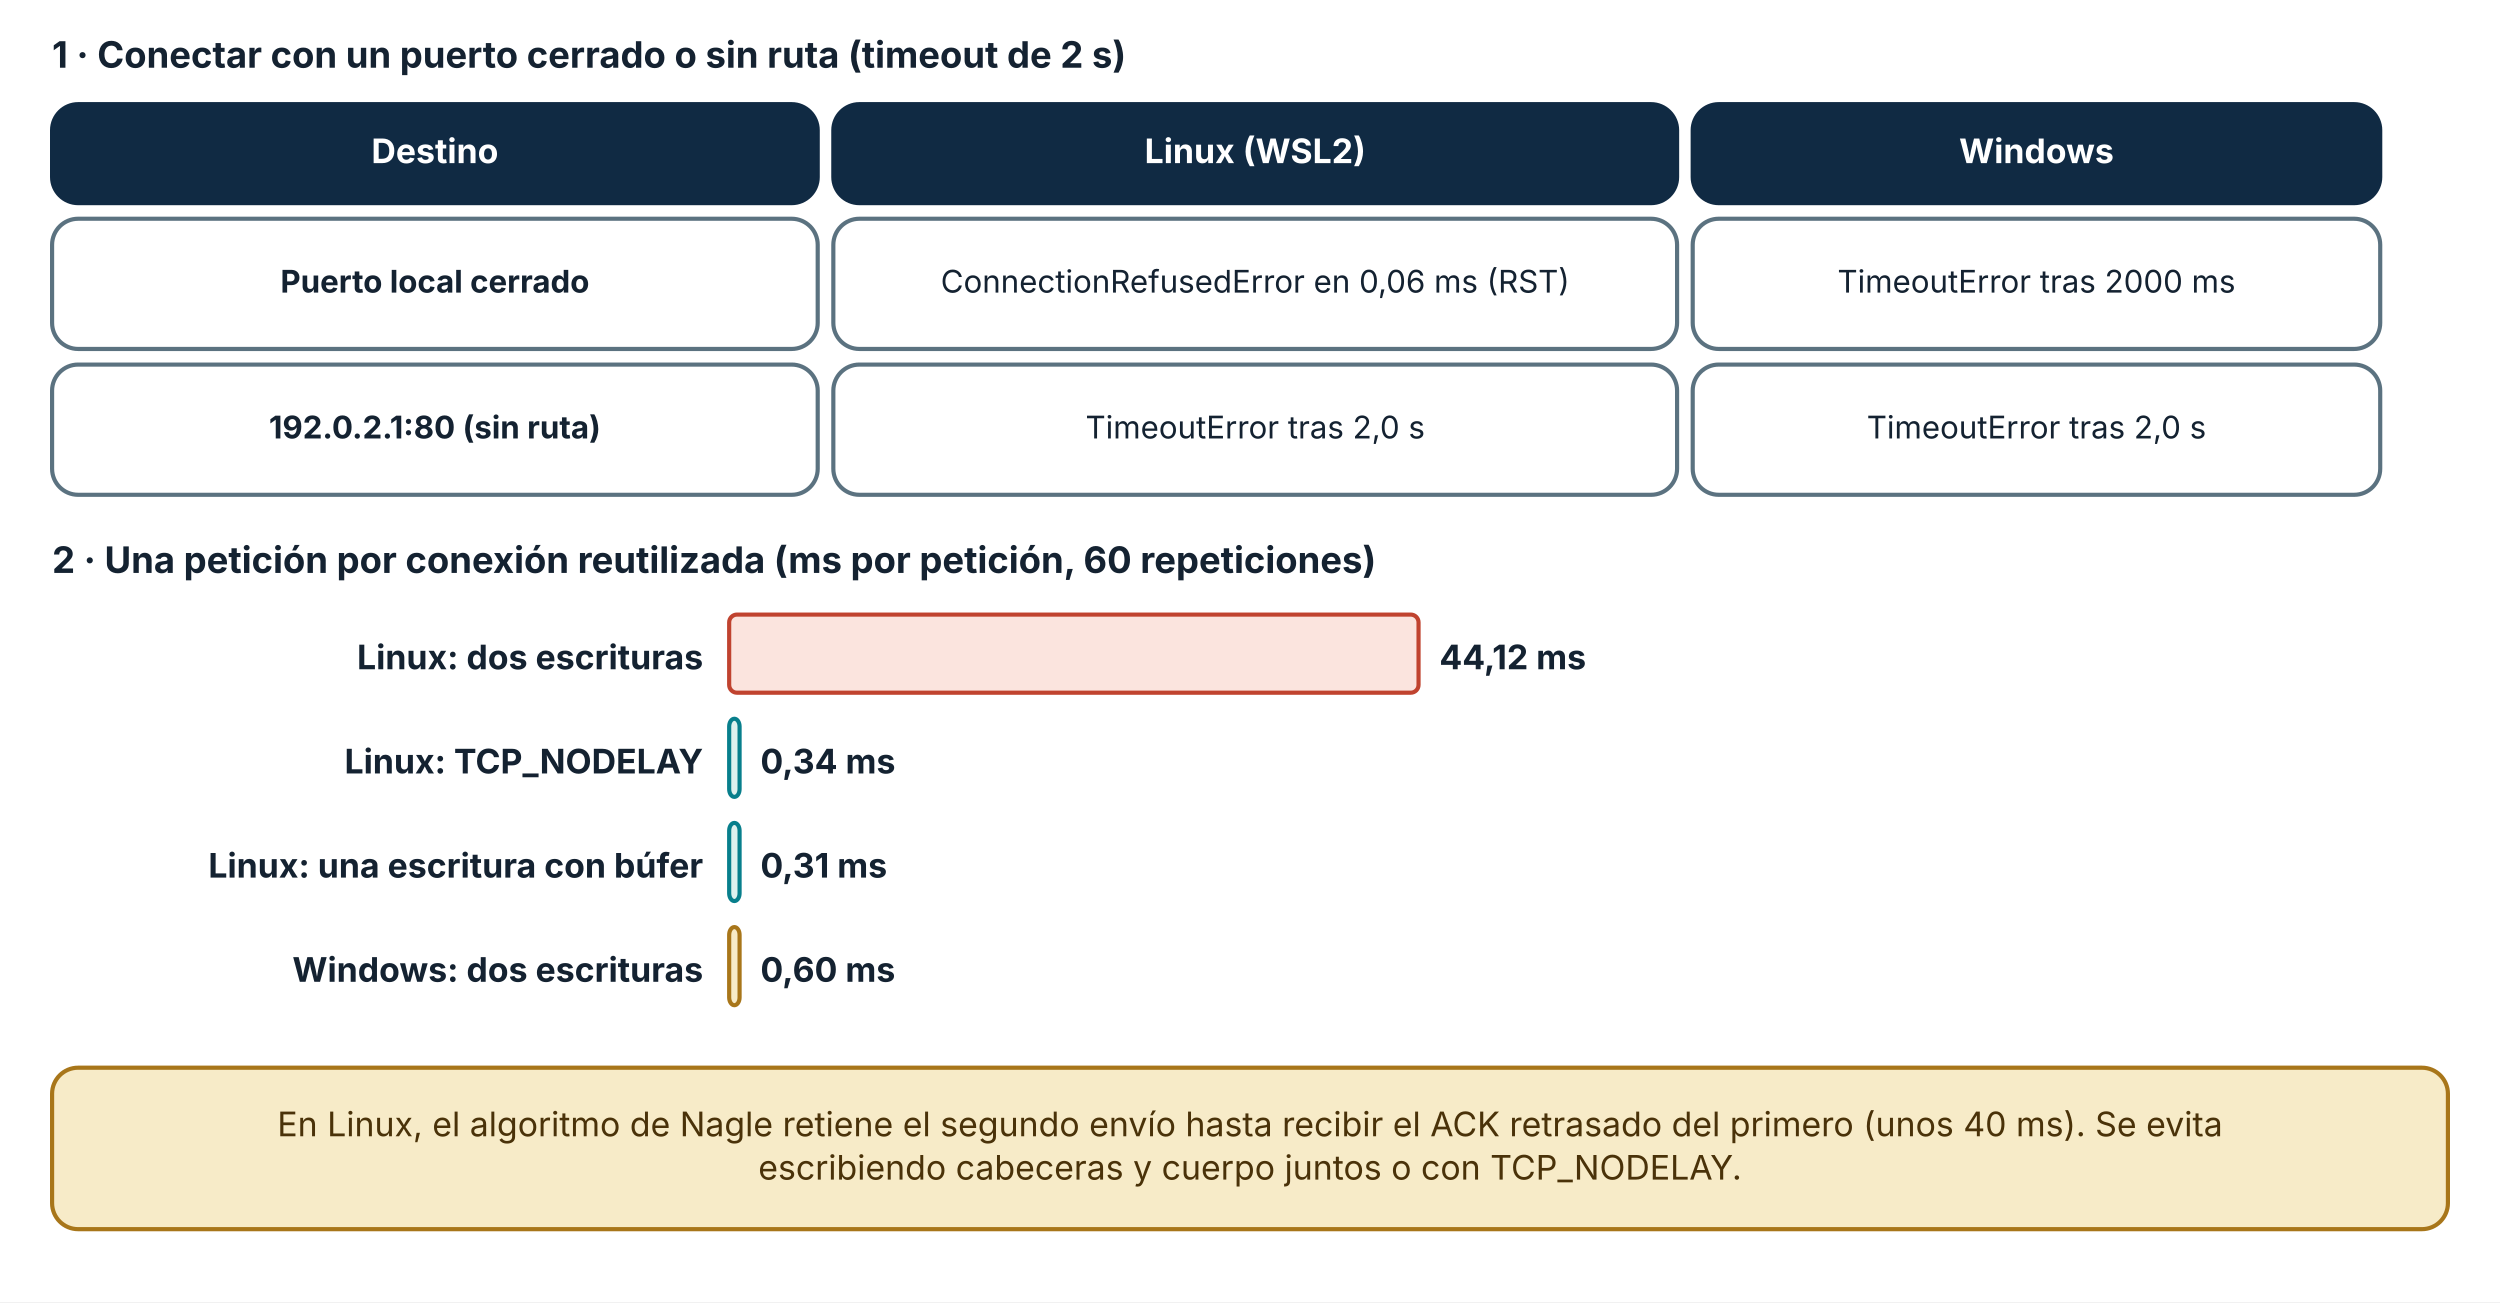
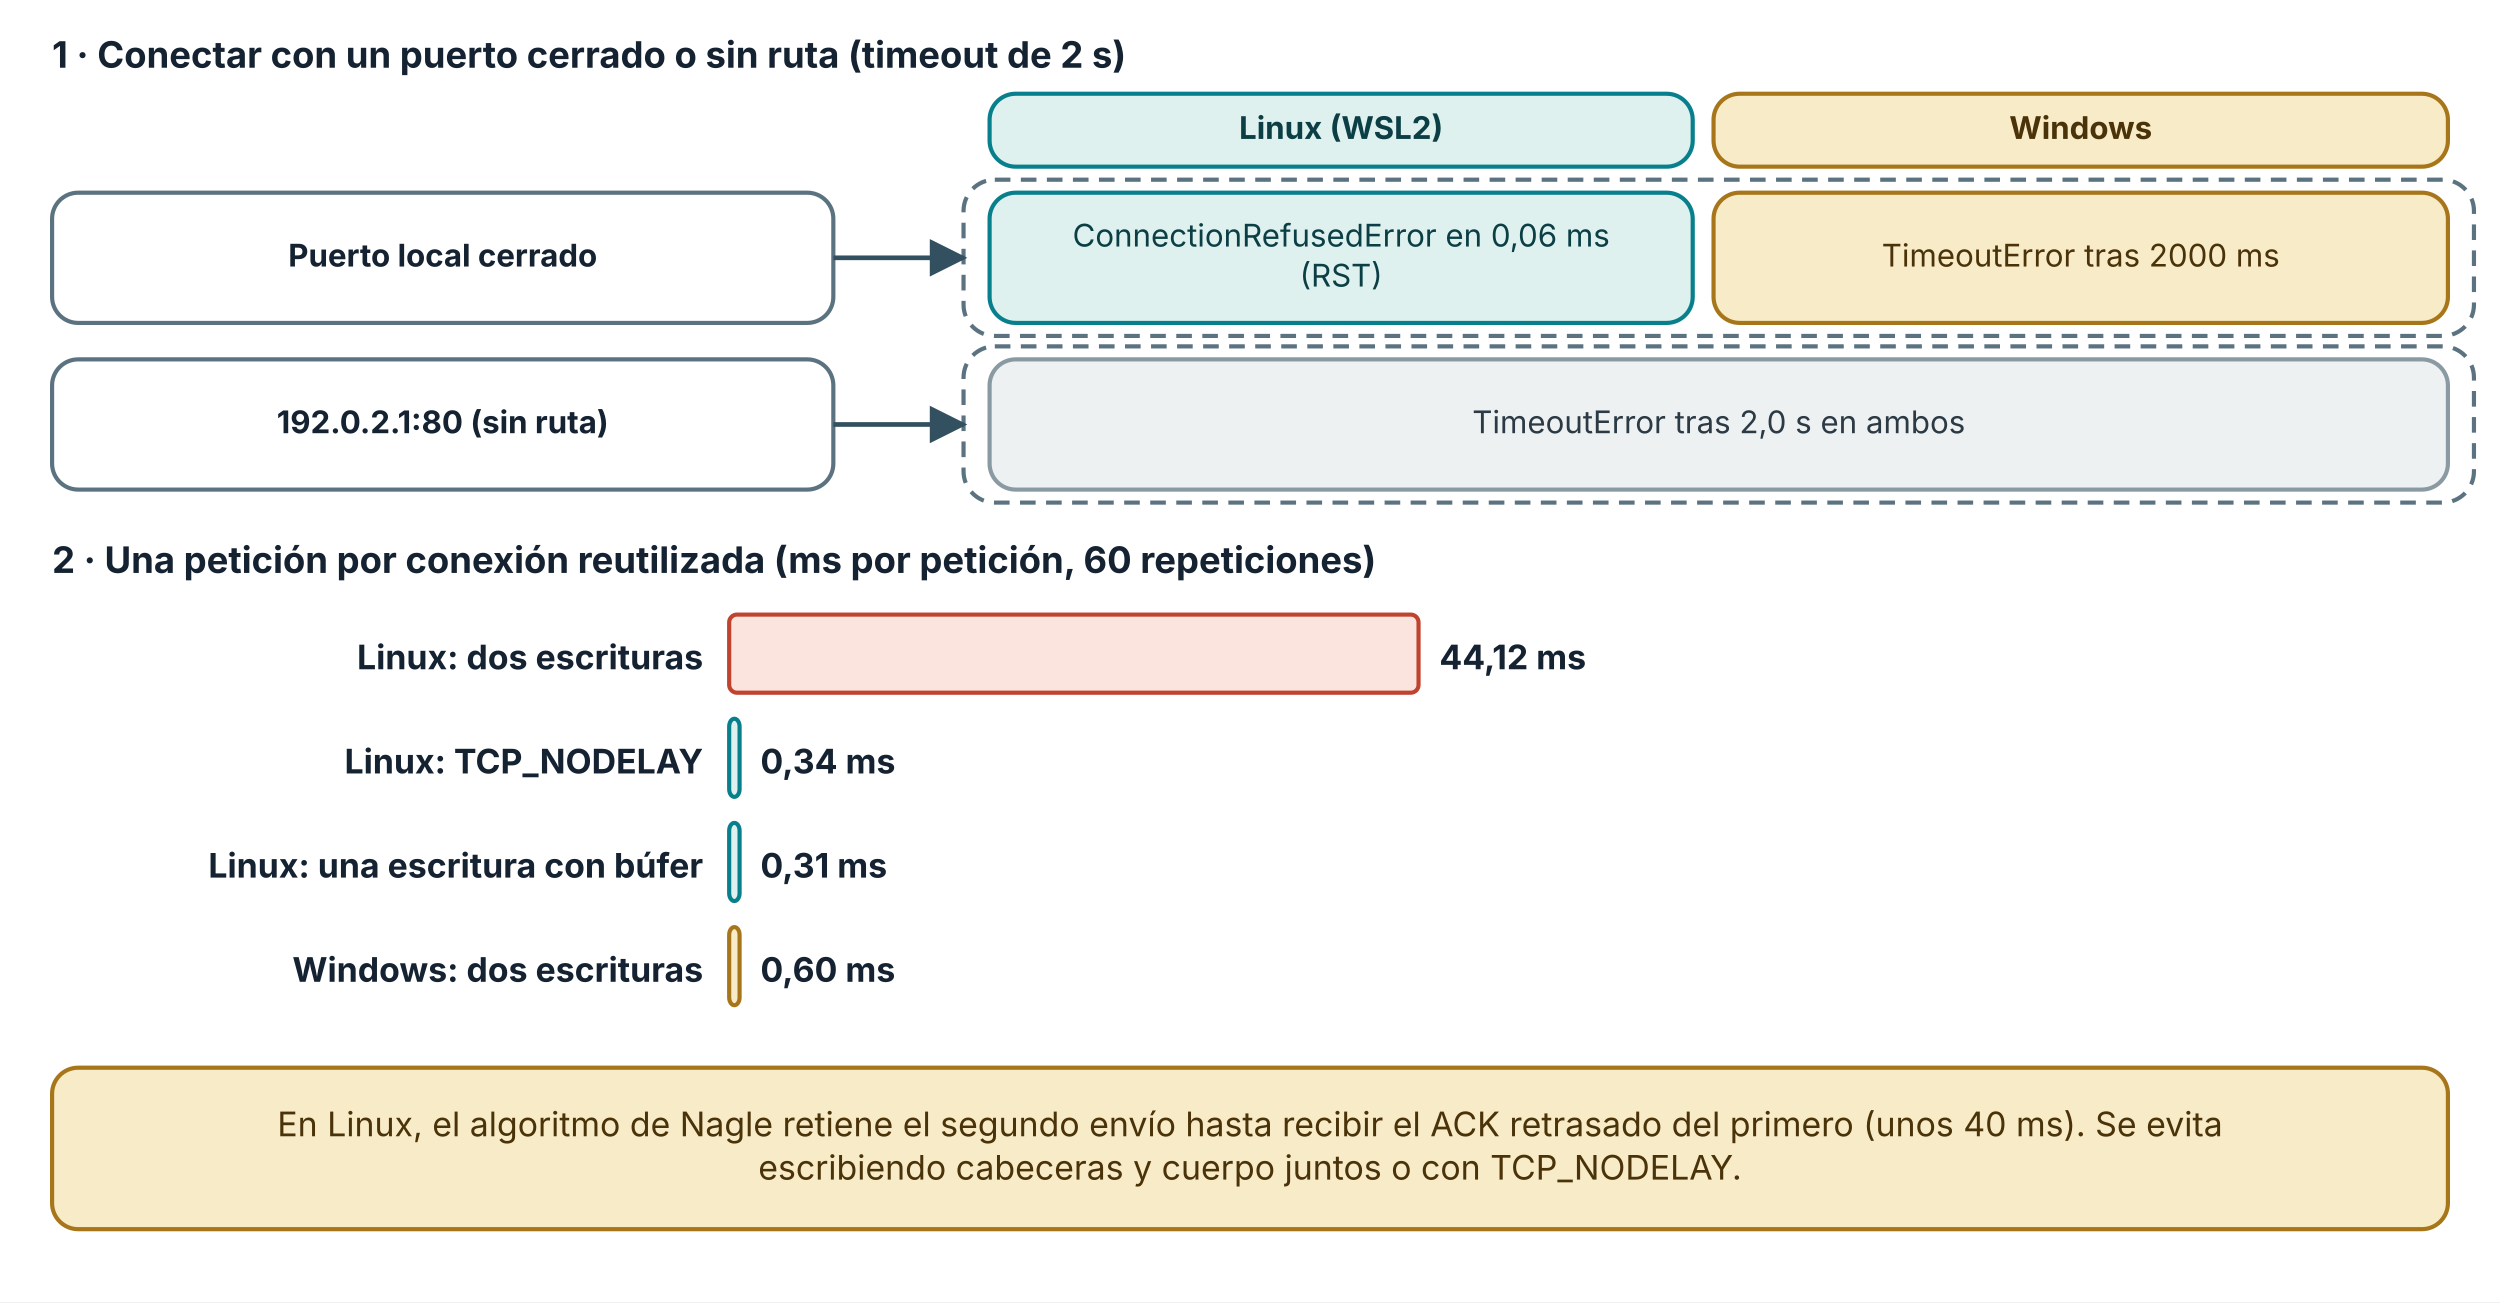
<svg xmlns="http://www.w3.org/2000/svg" viewBox="0 0 960 500" width="960" height="500" role="img" aria-labelledby="t d" font-family="Inter, 'Segoe UI', system-ui, -apple-system, sans-serif">
  <defs>
    <marker id="arrow" viewBox="0 0 10 10" refX="9" refY="5" markerWidth="8" markerHeight="8" orient="auto-start-reverse">
      <path d="M0,0 L10,5 L0,10 z" fill="#32505f" />
    </marker>
    <marker id="arrow-coral" viewBox="0 0 10 10" refX="9" refY="5" markerWidth="8" markerHeight="8" orient="auto-start-reverse">
      <path d="M0,0 L10,5 L0,10 z" fill="#c0432f" />
    </marker>
  </defs>
  <rect width="960" height="500" fill="#ffffff" />
  <text x="20" y="26" font-size="14" text-anchor="start" font-weight="700" fill="#142231">
    <tspan x="20" dy="0">1 · Conectar con un puerto cerrado o sin ruta (timeout de 2 s)</tspan>
  </text>
-   <rect x="20" y="40" width="294" height="38" rx="10" fill="#102a43" stroke="#102a43" stroke-width="1.6" />
-   <text x="167" y="62.64" font-size="13" text-anchor="middle" font-weight="700" fill="#ffffff">
-     <tspan x="167" dy="0">Destino</tspan>
+   <rect x="380" y="36" width="270" height="28" rx="10" fill="#dff1ee" stroke="#087f8c" stroke-width="1.6" />
+   <text x="515" y="53.36" font-size="12" text-anchor="middle" font-weight="700" fill="#0b3f45">
+     <tspan x="515" dy="0">Linux (WSL2)</tspan>
  </text>
-   <rect x="320" y="40" width="324" height="38" rx="10" fill="#102a43" stroke="#102a43" stroke-width="1.6" />
-   <text x="482" y="62.64" font-size="13" text-anchor="middle" font-weight="700" fill="#ffffff">
-     <tspan x="482" dy="0">Linux (WSL2)</tspan>
+   <rect x="658" y="36" width="282" height="28" rx="10" fill="#f7ebc8" stroke="#a8761a" stroke-width="1.6" />
+   <text x="799" y="53.36" font-size="12" text-anchor="middle" font-weight="700" fill="#4a3209">
+     <tspan x="799" dy="0">Windows</tspan>
  </text>
-   <rect x="650" y="40" width="264" height="38" rx="10" fill="#102a43" stroke="#102a43" stroke-width="1.6" />
-   <text x="782" y="62.64" font-size="13" text-anchor="middle" font-weight="700" fill="#ffffff">
-     <tspan x="782" dy="0">Windows</tspan>
+   <rect x="20" y="74" width="300" height="50" rx="10" fill="#ffffff" stroke="#5b7280" stroke-width="1.6" />
+   <text x="170" y="102.36" font-size="12" text-anchor="middle" font-weight="700" fill="#142231">
+     <tspan x="170" dy="0">Puerto local cerrado</tspan>
  </text>
-   <rect x="20" y="84" width="294" height="50" rx="10" fill="#ffffff" stroke="#5b7280" stroke-width="1.6" />
-   <text x="167" y="112.36" font-size="12" text-anchor="middle" font-weight="700" fill="#142231">
-     <tspan x="167" dy="0">Puerto local cerrado</tspan>
+   <rect x="370" y="69" width="580" height="60" rx="12" fill="#ffffff" stroke="#5b7280" stroke-width="1.6" stroke-dasharray="6 4" />
+   <polyline points="320,99 370,99" fill="none" stroke="#32505f" stroke-width="1.8" marker-end="url(#arrow)" />
+   <rect x="380" y="74" width="270" height="50" rx="10" fill="#dff1ee" stroke="#087f8c" stroke-width="1.6" />
+   <text x="515" y="94.68" font-size="12" text-anchor="middle" font-weight="400" fill="#0b3f45">
+     <tspan x="515" dy="0">ConnectionRefusedError en 0,06 ms</tspan>
  </text>
-   <rect x="320" y="84" width="324" height="50" rx="10" fill="#ffffff" stroke="#5b7280" stroke-width="1.6" />
-   <text x="482" y="112.36" font-size="12" text-anchor="middle" font-weight="400" fill="#142231">
-     <tspan x="482" dy="0">ConnectionRefusedError en 0,06 ms (RST)</tspan>
+   <text x="515" y="110.04" font-size="12" text-anchor="middle" font-weight="400" fill="#0b3f45">
+     <tspan x="515" dy="0">(RST)</tspan>
  </text>
-   <rect x="650" y="84" width="264" height="50" rx="10" fill="#ffffff" stroke="#5b7280" stroke-width="1.6" />
-   <text x="782" y="112.36" font-size="12" text-anchor="middle" font-weight="400" fill="#142231">
-     <tspan x="782" dy="0">TimeoutError tras 2000 ms</tspan>
+   <rect x="658" y="74" width="282" height="50" rx="10" fill="#f7ebc8" stroke="#a8761a" stroke-width="1.6" />
+   <text x="799" y="102.36" font-size="12" text-anchor="middle" font-weight="400" fill="#4a3209">
+     <tspan x="799" dy="0">TimeoutError tras 2000 ms</tspan>
  </text>
-   <rect x="20" y="140" width="294" height="50" rx="10" fill="#ffffff" stroke="#5b7280" stroke-width="1.6" />
-   <text x="167" y="168.36" font-size="12" text-anchor="middle" font-weight="700" fill="#142231">
-     <tspan x="167" dy="0">192.0.2.1:80 (sin ruta)</tspan>
+   <rect x="20" y="138" width="300" height="50" rx="10" fill="#ffffff" stroke="#5b7280" stroke-width="1.6" />
+   <text x="170" y="166.36" font-size="12" text-anchor="middle" font-weight="700" fill="#142231">
+     <tspan x="170" dy="0">192.0.2.1:80 (sin ruta)</tspan>
  </text>
-   <rect x="320" y="140" width="324" height="50" rx="10" fill="#ffffff" stroke="#5b7280" stroke-width="1.6" />
-   <text x="482" y="168.36" font-size="12" text-anchor="middle" font-weight="400" fill="#142231">
-     <tspan x="482" dy="0">TimeoutError tras 2,0 s</tspan>
-   </text>
-   <rect x="650" y="140" width="264" height="50" rx="10" fill="#ffffff" stroke="#5b7280" stroke-width="1.6" />
-   <text x="782" y="168.36" font-size="12" text-anchor="middle" font-weight="400" fill="#142231">
-     <tspan x="782" dy="0">TimeoutError tras 2,0 s</tspan>
+   <rect x="370" y="133" width="580" height="60" rx="12" fill="#ffffff" stroke="#5b7280" stroke-width="1.6" stroke-dasharray="6 4" />
+   <polyline points="320,163 370,163" fill="none" stroke="#32505f" stroke-width="1.8" marker-end="url(#arrow)" />
+   <rect x="380" y="138" width="560" height="50" rx="10" fill="#eef1f2" stroke="#8a9aa3" stroke-width="1.6" />
+   <text x="660" y="166.36" font-size="12" text-anchor="middle" font-weight="400" fill="#2b3a44">
+     <tspan x="660" dy="0">TimeoutError tras 2,0 s en ambos</tspan>
  </text>
  <text x="20" y="220" font-size="14" text-anchor="start" font-weight="700" fill="#142231">
    <tspan x="20" dy="0">2 · Una petición por conexión reutilizada (ms por petición, 60 repeticiones)</tspan>
  </text>
  <text x="270" y="257" font-size="13" text-anchor="end" font-weight="700" fill="#142231">
    <tspan x="270" dy="0">Linux: dos escrituras</tspan>
  </text>
  <rect x="280" y="236" width="264.72" height="30" rx="3" fill="#fbe4de" stroke="#c0432f" stroke-width="1.6" />
  <text x="552.72" y="257" font-size="13" text-anchor="start" font-weight="700" fill="#142231">
    <tspan x="552.72" dy="0">44,12 ms</tspan>
  </text>
  <text x="270" y="297" font-size="13" text-anchor="end" font-weight="700" fill="#142231">
    <tspan x="270" dy="0">Linux: TCP_NODELAY</tspan>
  </text>
  <rect x="280" y="276" width="4" height="30" rx="3" fill="#dff1ee" stroke="#087f8c" stroke-width="1.6" />
  <text x="292" y="297" font-size="13" text-anchor="start" font-weight="700" fill="#142231">
    <tspan x="292" dy="0">0,34 ms</tspan>
  </text>
  <text x="270" y="337" font-size="13" text-anchor="end" font-weight="700" fill="#142231">
    <tspan x="270" dy="0">Linux: una escritura con búfer</tspan>
  </text>
  <rect x="280" y="316" width="4" height="30" rx="3" fill="#dff1ee" stroke="#087f8c" stroke-width="1.6" />
  <text x="292" y="337" font-size="13" text-anchor="start" font-weight="700" fill="#142231">
    <tspan x="292" dy="0">0,31 ms</tspan>
  </text>
  <text x="270" y="377" font-size="13" text-anchor="end" font-weight="700" fill="#142231">
    <tspan x="270" dy="0">Windows: dos escrituras</tspan>
  </text>
  <rect x="280" y="356" width="4" height="30" rx="3" fill="#f7ebc8" stroke="#a8761a" stroke-width="1.6" />
  <text x="292" y="377" font-size="13" text-anchor="start" font-weight="700" fill="#142231">
    <tspan x="292" dy="0">0,60 ms</tspan>
  </text>
  <rect x="20" y="410" width="920" height="62" rx="10" fill="#f7ebc8" stroke="#a8761a" stroke-width="1.6" />
  <text x="480" y="436.32" font-size="13" text-anchor="middle" font-weight="400" fill="#4a3209">
    <tspan x="480" dy="0">En Linux, el algoritmo de Nagle retiene el segundo envío hasta recibir el ACK retrasado del primero (unos 40 ms). Se evita</tspan>
  </text>
  <text x="480" y="452.96" font-size="13" text-anchor="middle" font-weight="400" fill="#4a3209">
    <tspan x="480" dy="0">escribiendo cabeceras y cuerpo juntos o con TCP_NODELAY.</tspan>
  </text>
</svg>
